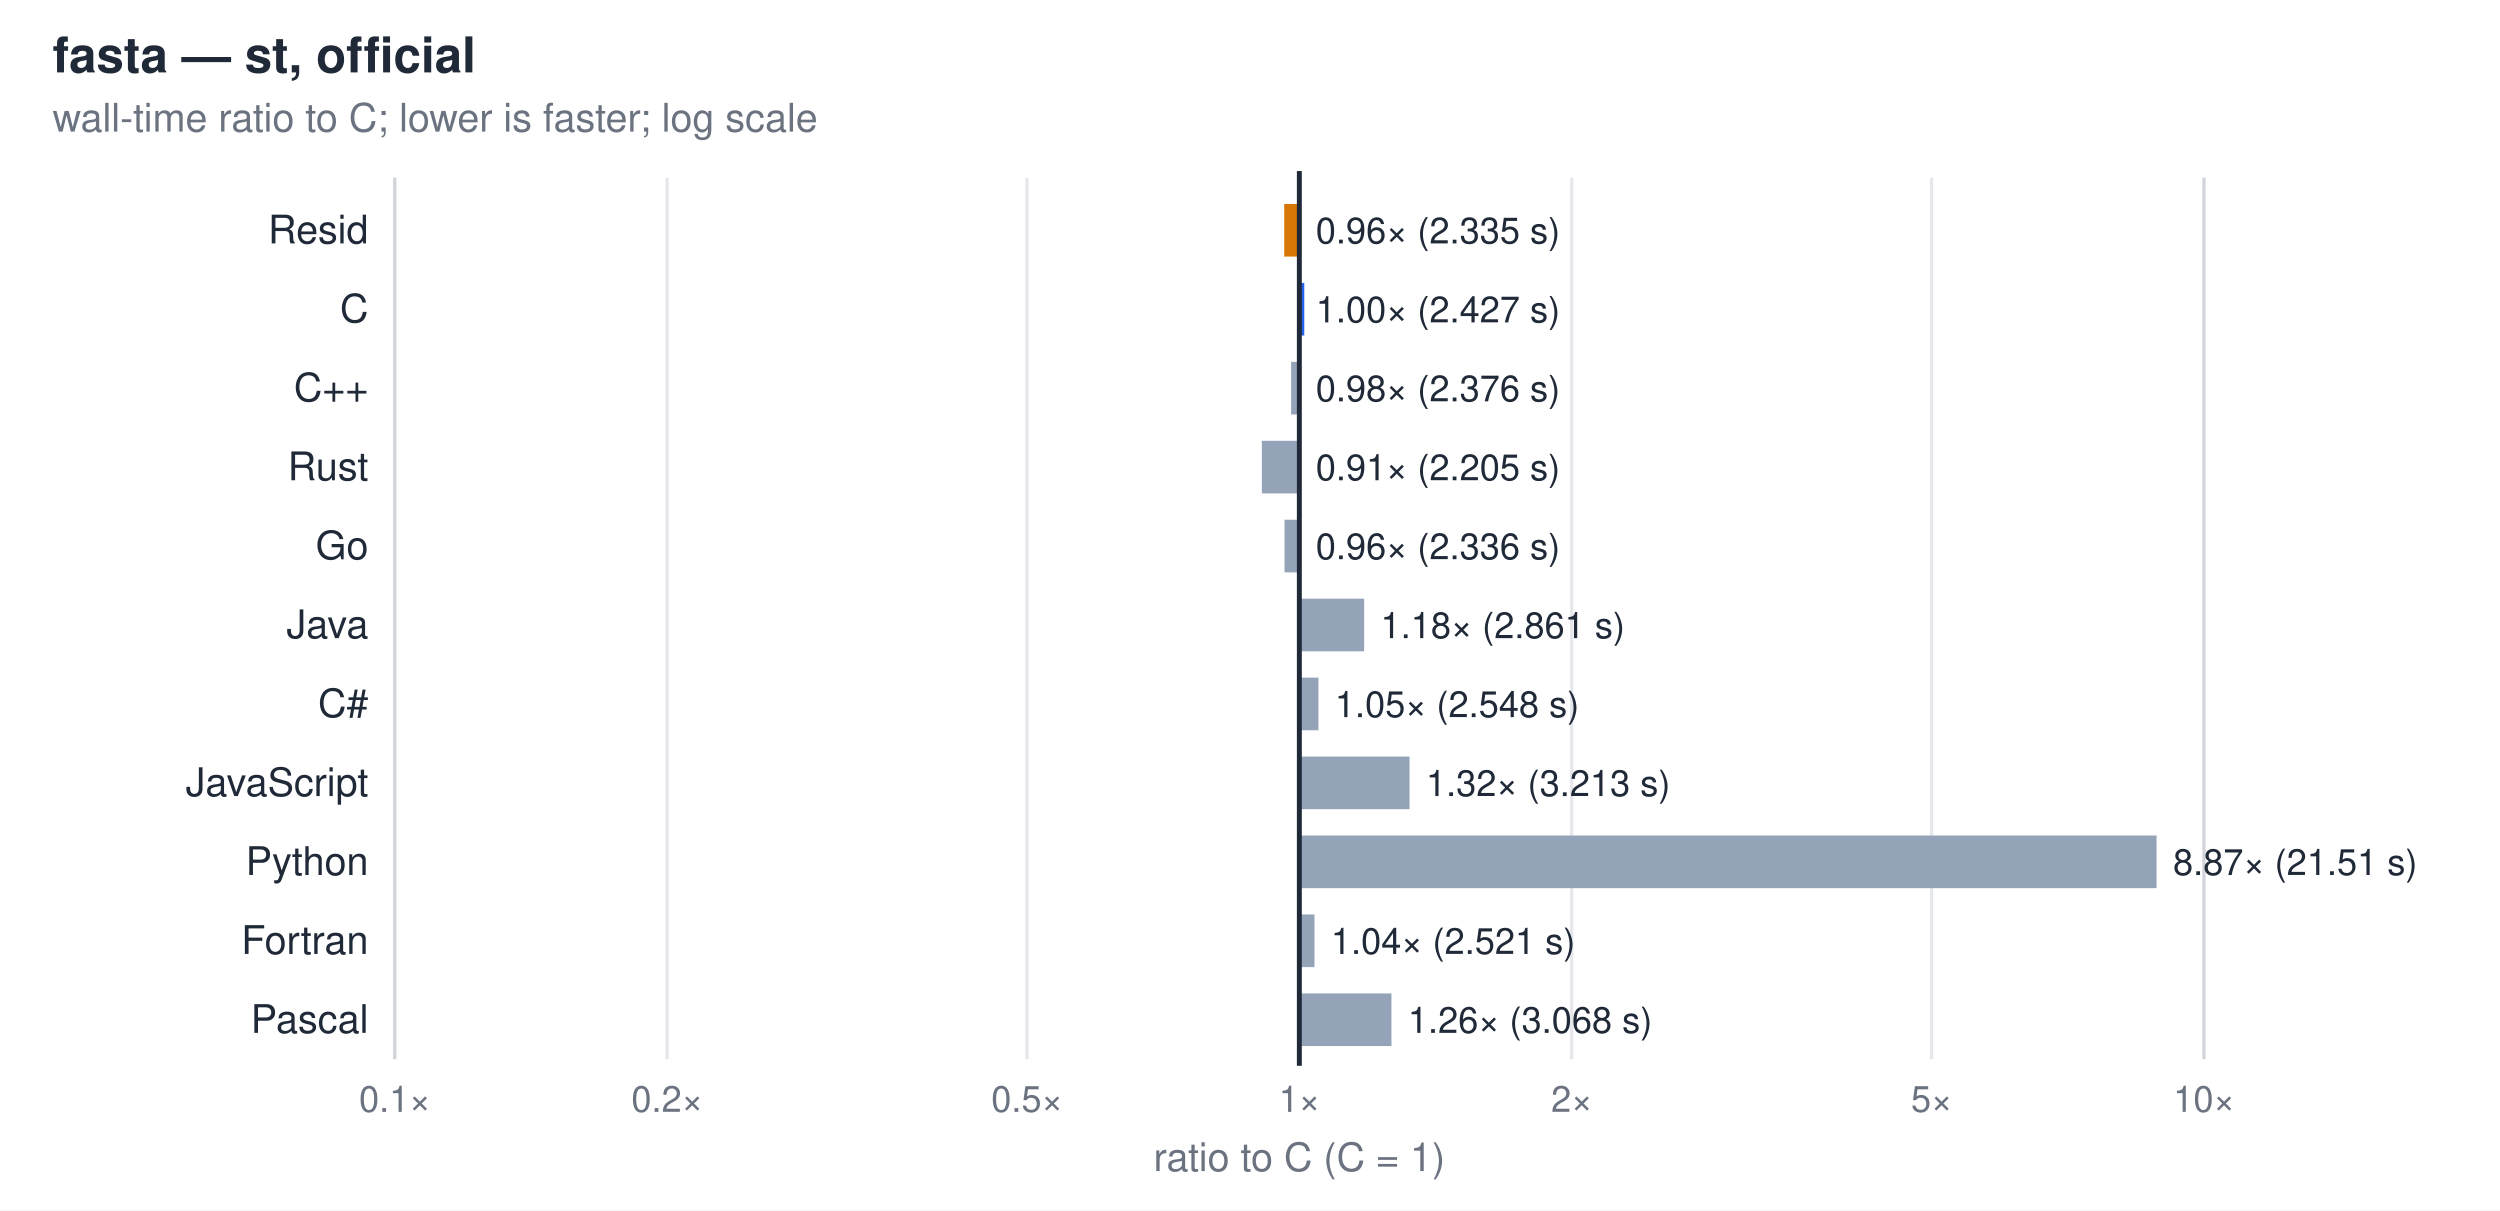
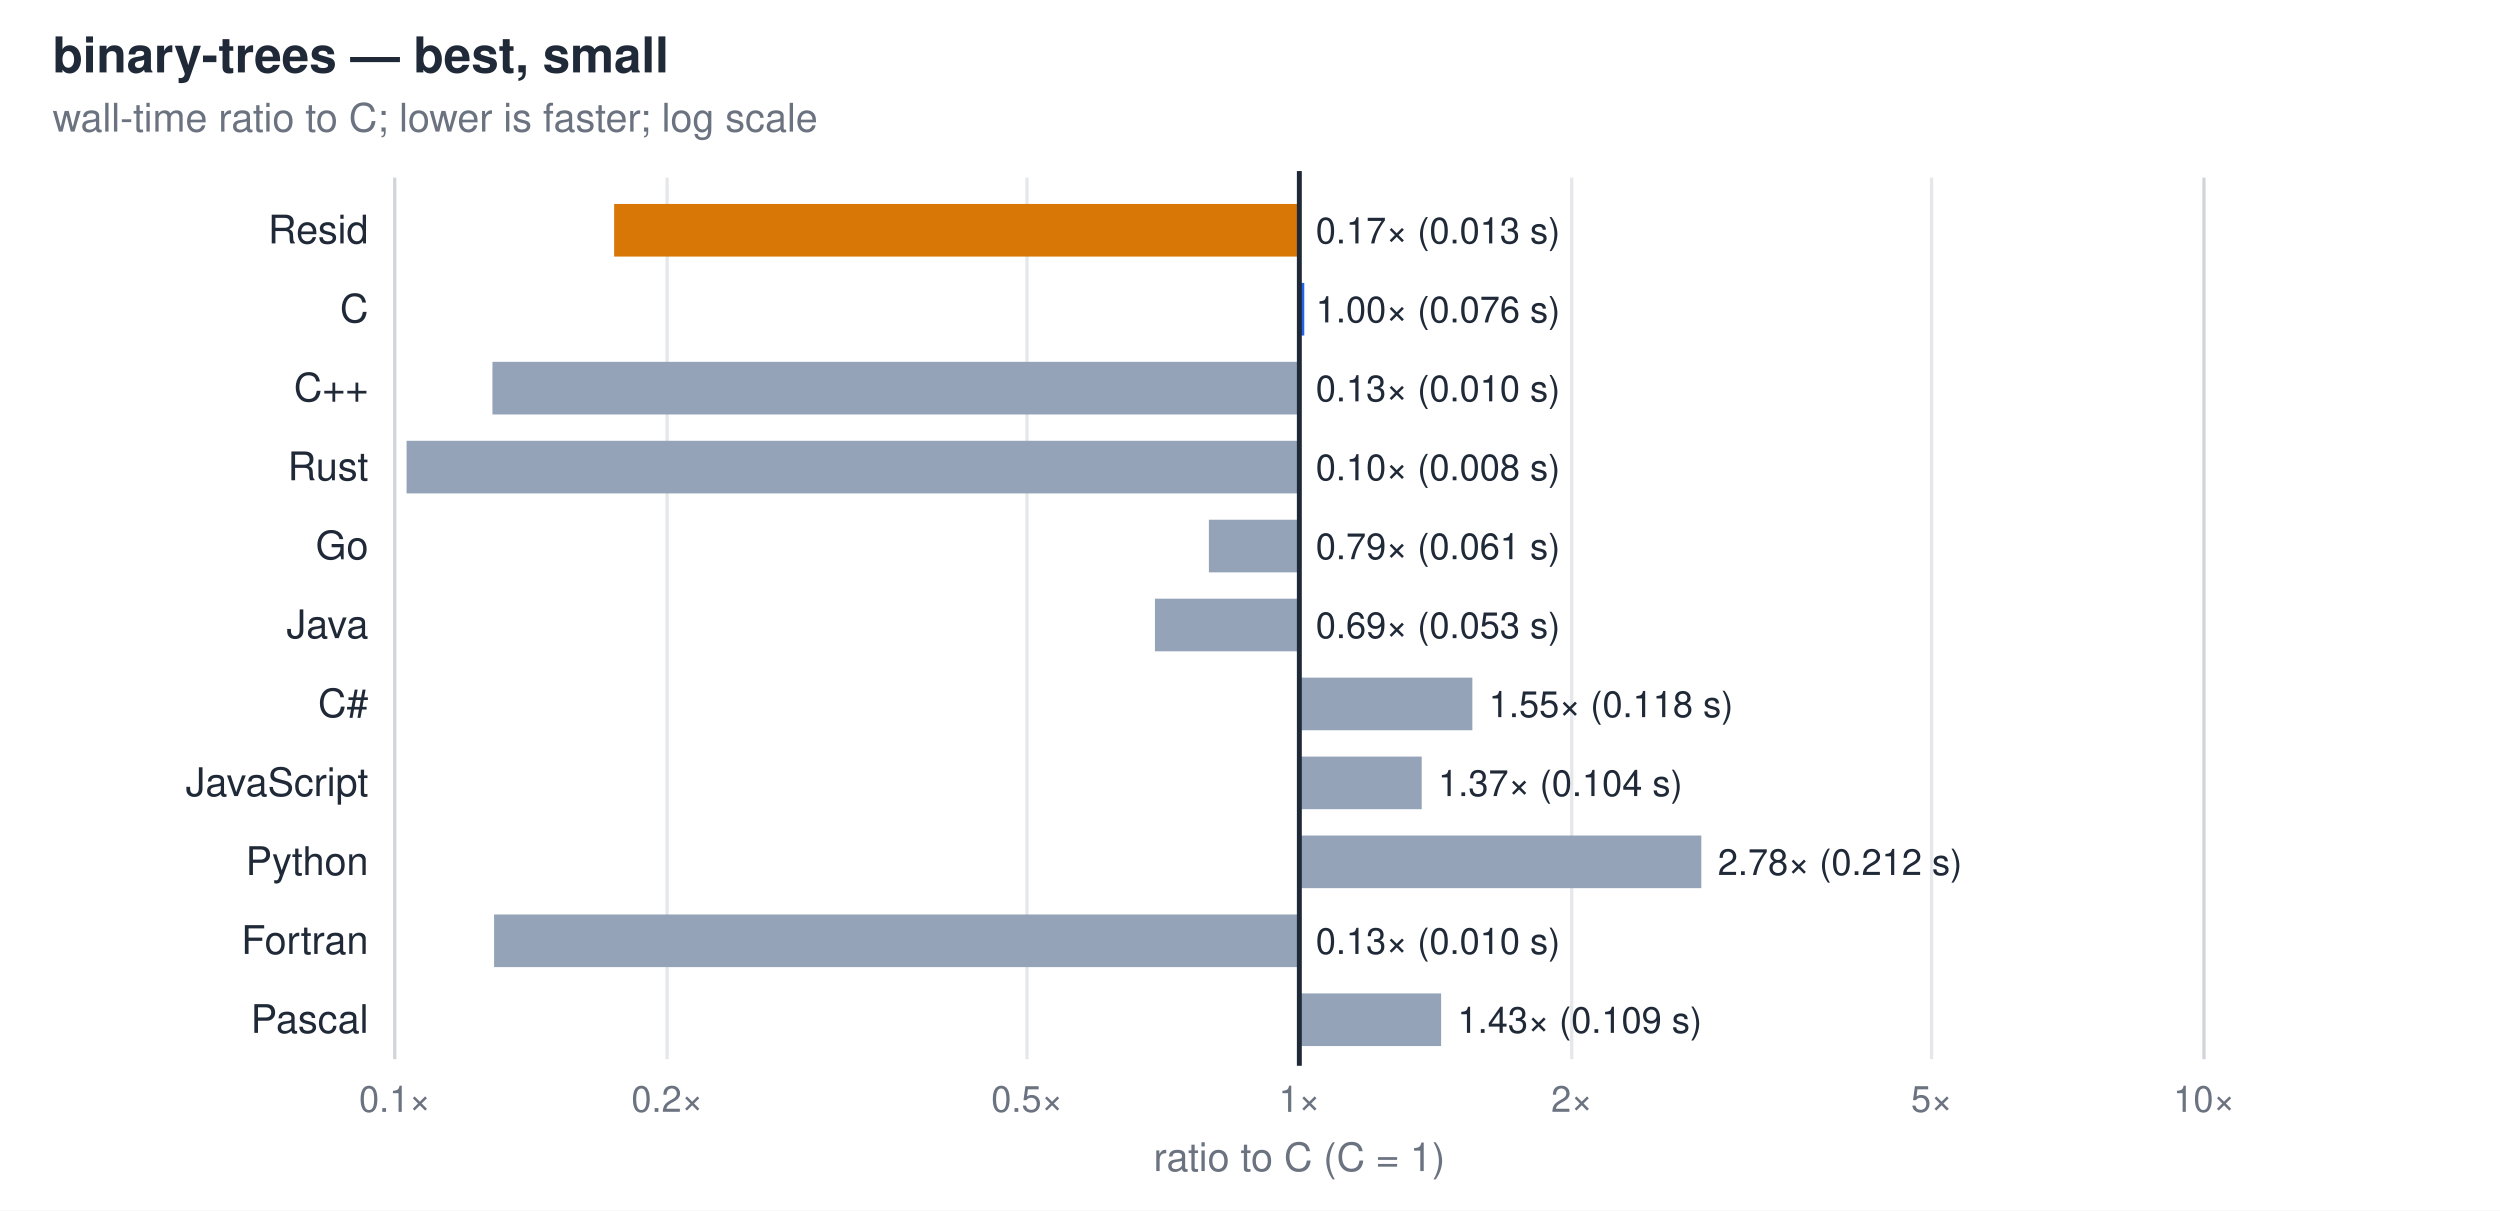
<svg xmlns="http://www.w3.org/2000/svg" width="760" height="368" viewBox="0 0 760 368" font-family="Helvetica, Arial, sans-serif" font-size="12">
  <rect x="0" y="0" width="760" height="368" fill="#ffffff" />
-   <text x="16" y="22" font-size="15" font-weight="bold" fill="#1f2937">fasta — st, official</text>
+   <text x="16" y="22" font-size="15" font-weight="bold" fill="#1f2937">binary-trees — best, small</text>
  <text x="16" y="40" fill="#6b7280">wall-time ratio to C; lower is faster; log scale</text>
  <line x1="120.0" y1="54" x2="120.0" y2="322" stroke="#d1d5db" stroke-width="1" />
  <text x="120.0" y="338" text-anchor="middle" fill="#6b7280" font-size="11">0.1×</text>
  <line x1="202.8" y1="54" x2="202.8" y2="322" stroke="#e5e7eb" stroke-width="1" />
  <text x="202.8" y="338" text-anchor="middle" fill="#6b7280" font-size="11">0.2×</text>
  <line x1="312.2" y1="54" x2="312.2" y2="322" stroke="#e5e7eb" stroke-width="1" />
  <text x="312.2" y="338" text-anchor="middle" fill="#6b7280" font-size="11">0.5×</text>
  <line x1="395.0" y1="54" x2="395.0" y2="322" stroke="#d1d5db" stroke-width="1" />
  <text x="395.0" y="338" text-anchor="middle" fill="#6b7280" font-size="11">1×</text>
  <line x1="477.8" y1="54" x2="477.8" y2="322" stroke="#e5e7eb" stroke-width="1" />
  <text x="477.8" y="338" text-anchor="middle" fill="#6b7280" font-size="11">2×</text>
  <line x1="587.2" y1="54" x2="587.2" y2="322" stroke="#e5e7eb" stroke-width="1" />
  <text x="587.2" y="338" text-anchor="middle" fill="#6b7280" font-size="11">5×</text>
  <line x1="670.0" y1="54" x2="670.0" y2="322" stroke="#d1d5db" stroke-width="1" />
  <text x="670.0" y="338" text-anchor="middle" fill="#6b7280" font-size="11">10×</text>
  <text x="112" y="74.0" text-anchor="end" fill="#1f2937">Resid</text>
-   <rect x="390.4" y="62" width="4.6" height="16" fill="#d97706" />
-   <text x="400.0" y="74.0" fill="#1f2937" font-size="11">0.96×  (2.335 s)</text>
+   <rect x="186.7" y="62" width="208.3" height="16" fill="#d97706" />
+   <text x="400.0" y="74.0" fill="#1f2937" font-size="11">0.17×  (0.013 s)</text>
  <text x="112" y="98.0" text-anchor="end" fill="#1f2937">C</text>
  <rect x="395.0" y="86" width="1.5" height="16" fill="#2563eb" />
-   <text x="400.0" y="98.0" fill="#1f2937" font-size="11">1.00×  (2.427 s)</text>
+   <text x="400.0" y="98.0" fill="#1f2937" font-size="11">1.00×  (0.076 s)</text>
  <text x="112" y="122.0" text-anchor="end" fill="#1f2937">C++</text>
-   <rect x="392.5" y="110" width="2.5" height="16" fill="#94a3b8" />
-   <text x="400.0" y="122.0" fill="#1f2937" font-size="11">0.98×  (2.376 s)</text>
+   <rect x="149.7" y="110" width="245.3" height="16" fill="#94a3b8" />
+   <text x="400.0" y="122.0" fill="#1f2937" font-size="11">0.13×  (0.010 s)</text>
  <text x="112" y="146.0" text-anchor="end" fill="#1f2937">Rust</text>
-   <rect x="383.6" y="134" width="11.4" height="16" fill="#94a3b8" />
-   <text x="400.0" y="146.0" fill="#1f2937" font-size="11">0.91×  (2.205 s)</text>
+   <rect x="123.6" y="134" width="271.4" height="16" fill="#94a3b8" />
+   <text x="400.0" y="146.0" fill="#1f2937" font-size="11">0.10×  (0.008 s)</text>
  <text x="112" y="170.0" text-anchor="end" fill="#1f2937">Go</text>
-   <rect x="390.5" y="158" width="4.5" height="16" fill="#94a3b8" />
-   <text x="400.0" y="170.0" fill="#1f2937" font-size="11">0.96×  (2.336 s)</text>
+   <rect x="367.5" y="158" width="27.5" height="16" fill="#94a3b8" />
+   <text x="400.0" y="170.0" fill="#1f2937" font-size="11">0.79×  (0.061 s)</text>
  <text x="112" y="194.0" text-anchor="end" fill="#1f2937">Java</text>
-   <rect x="395.0" y="182" width="19.7" height="16" fill="#94a3b8" />
-   <text x="419.7" y="194.0" fill="#1f2937" font-size="11">1.18×  (2.861 s)</text>
+   <rect x="351.1" y="182" width="43.9" height="16" fill="#94a3b8" />
+   <text x="400.0" y="194.0" fill="#1f2937" font-size="11">0.69×  (0.053 s)</text>
  <text x="112" y="218.0" text-anchor="end" fill="#1f2937">C#</text>
-   <rect x="395.0" y="206" width="5.8" height="16" fill="#94a3b8" />
-   <text x="405.8" y="218.0" fill="#1f2937" font-size="11">1.05×  (2.548 s)</text>
+   <rect x="395.0" y="206" width="52.6" height="16" fill="#94a3b8" />
+   <text x="452.6" y="218.0" fill="#1f2937" font-size="11">1.55×  (0.118 s)</text>
  <text x="112" y="242.0" text-anchor="end" fill="#1f2937">JavaScript</text>
-   <rect x="395.0" y="230" width="33.5" height="16" fill="#94a3b8" />
-   <text x="433.5" y="242.0" fill="#1f2937" font-size="11">1.32×  (3.213 s)</text>
+   <rect x="395.0" y="230" width="37.2" height="16" fill="#94a3b8" />
+   <text x="437.2" y="242.0" fill="#1f2937" font-size="11">1.37×  (0.104 s)</text>
  <text x="112" y="266.0" text-anchor="end" fill="#1f2937">Python</text>
-   <rect x="395.0" y="254" width="260.6" height="16" fill="#94a3b8" />
-   <text x="660.6" y="266.0" fill="#1f2937" font-size="11">8.87×  (21.51 s)</text>
+   <rect x="395.0" y="254" width="122.2" height="16" fill="#94a3b8" />
+   <text x="522.2" y="266.0" fill="#1f2937" font-size="11">2.78×  (0.212 s)</text>
  <text x="112" y="290.0" text-anchor="end" fill="#1f2937">Fortran</text>
-   <rect x="395.0" y="278" width="4.6" height="16" fill="#94a3b8" />
-   <text x="404.6" y="290.0" fill="#1f2937" font-size="11">1.04×  (2.521 s)</text>
+   <rect x="150.2" y="278" width="244.8" height="16" fill="#94a3b8" />
+   <text x="400.0" y="290.0" fill="#1f2937" font-size="11">0.13×  (0.010 s)</text>
  <text x="112" y="314.0" text-anchor="end" fill="#1f2937">Pascal</text>
-   <rect x="395.0" y="302" width="28.0" height="16" fill="#94a3b8" />
-   <text x="428.0" y="314.0" fill="#1f2937" font-size="11">1.26×  (3.068 s)</text>
+   <rect x="395.0" y="302" width="43.1" height="16" fill="#94a3b8" />
+   <text x="443.1" y="314.0" fill="#1f2937" font-size="11">1.43×  (0.109 s)</text>
  <line x1="395.0" y1="52" x2="395.0" y2="324" stroke="#1f2937" stroke-width="1.5" />
  <text x="395.0" y="356" text-anchor="middle" fill="#6b7280">ratio to C (C = 1)</text>
</svg>
